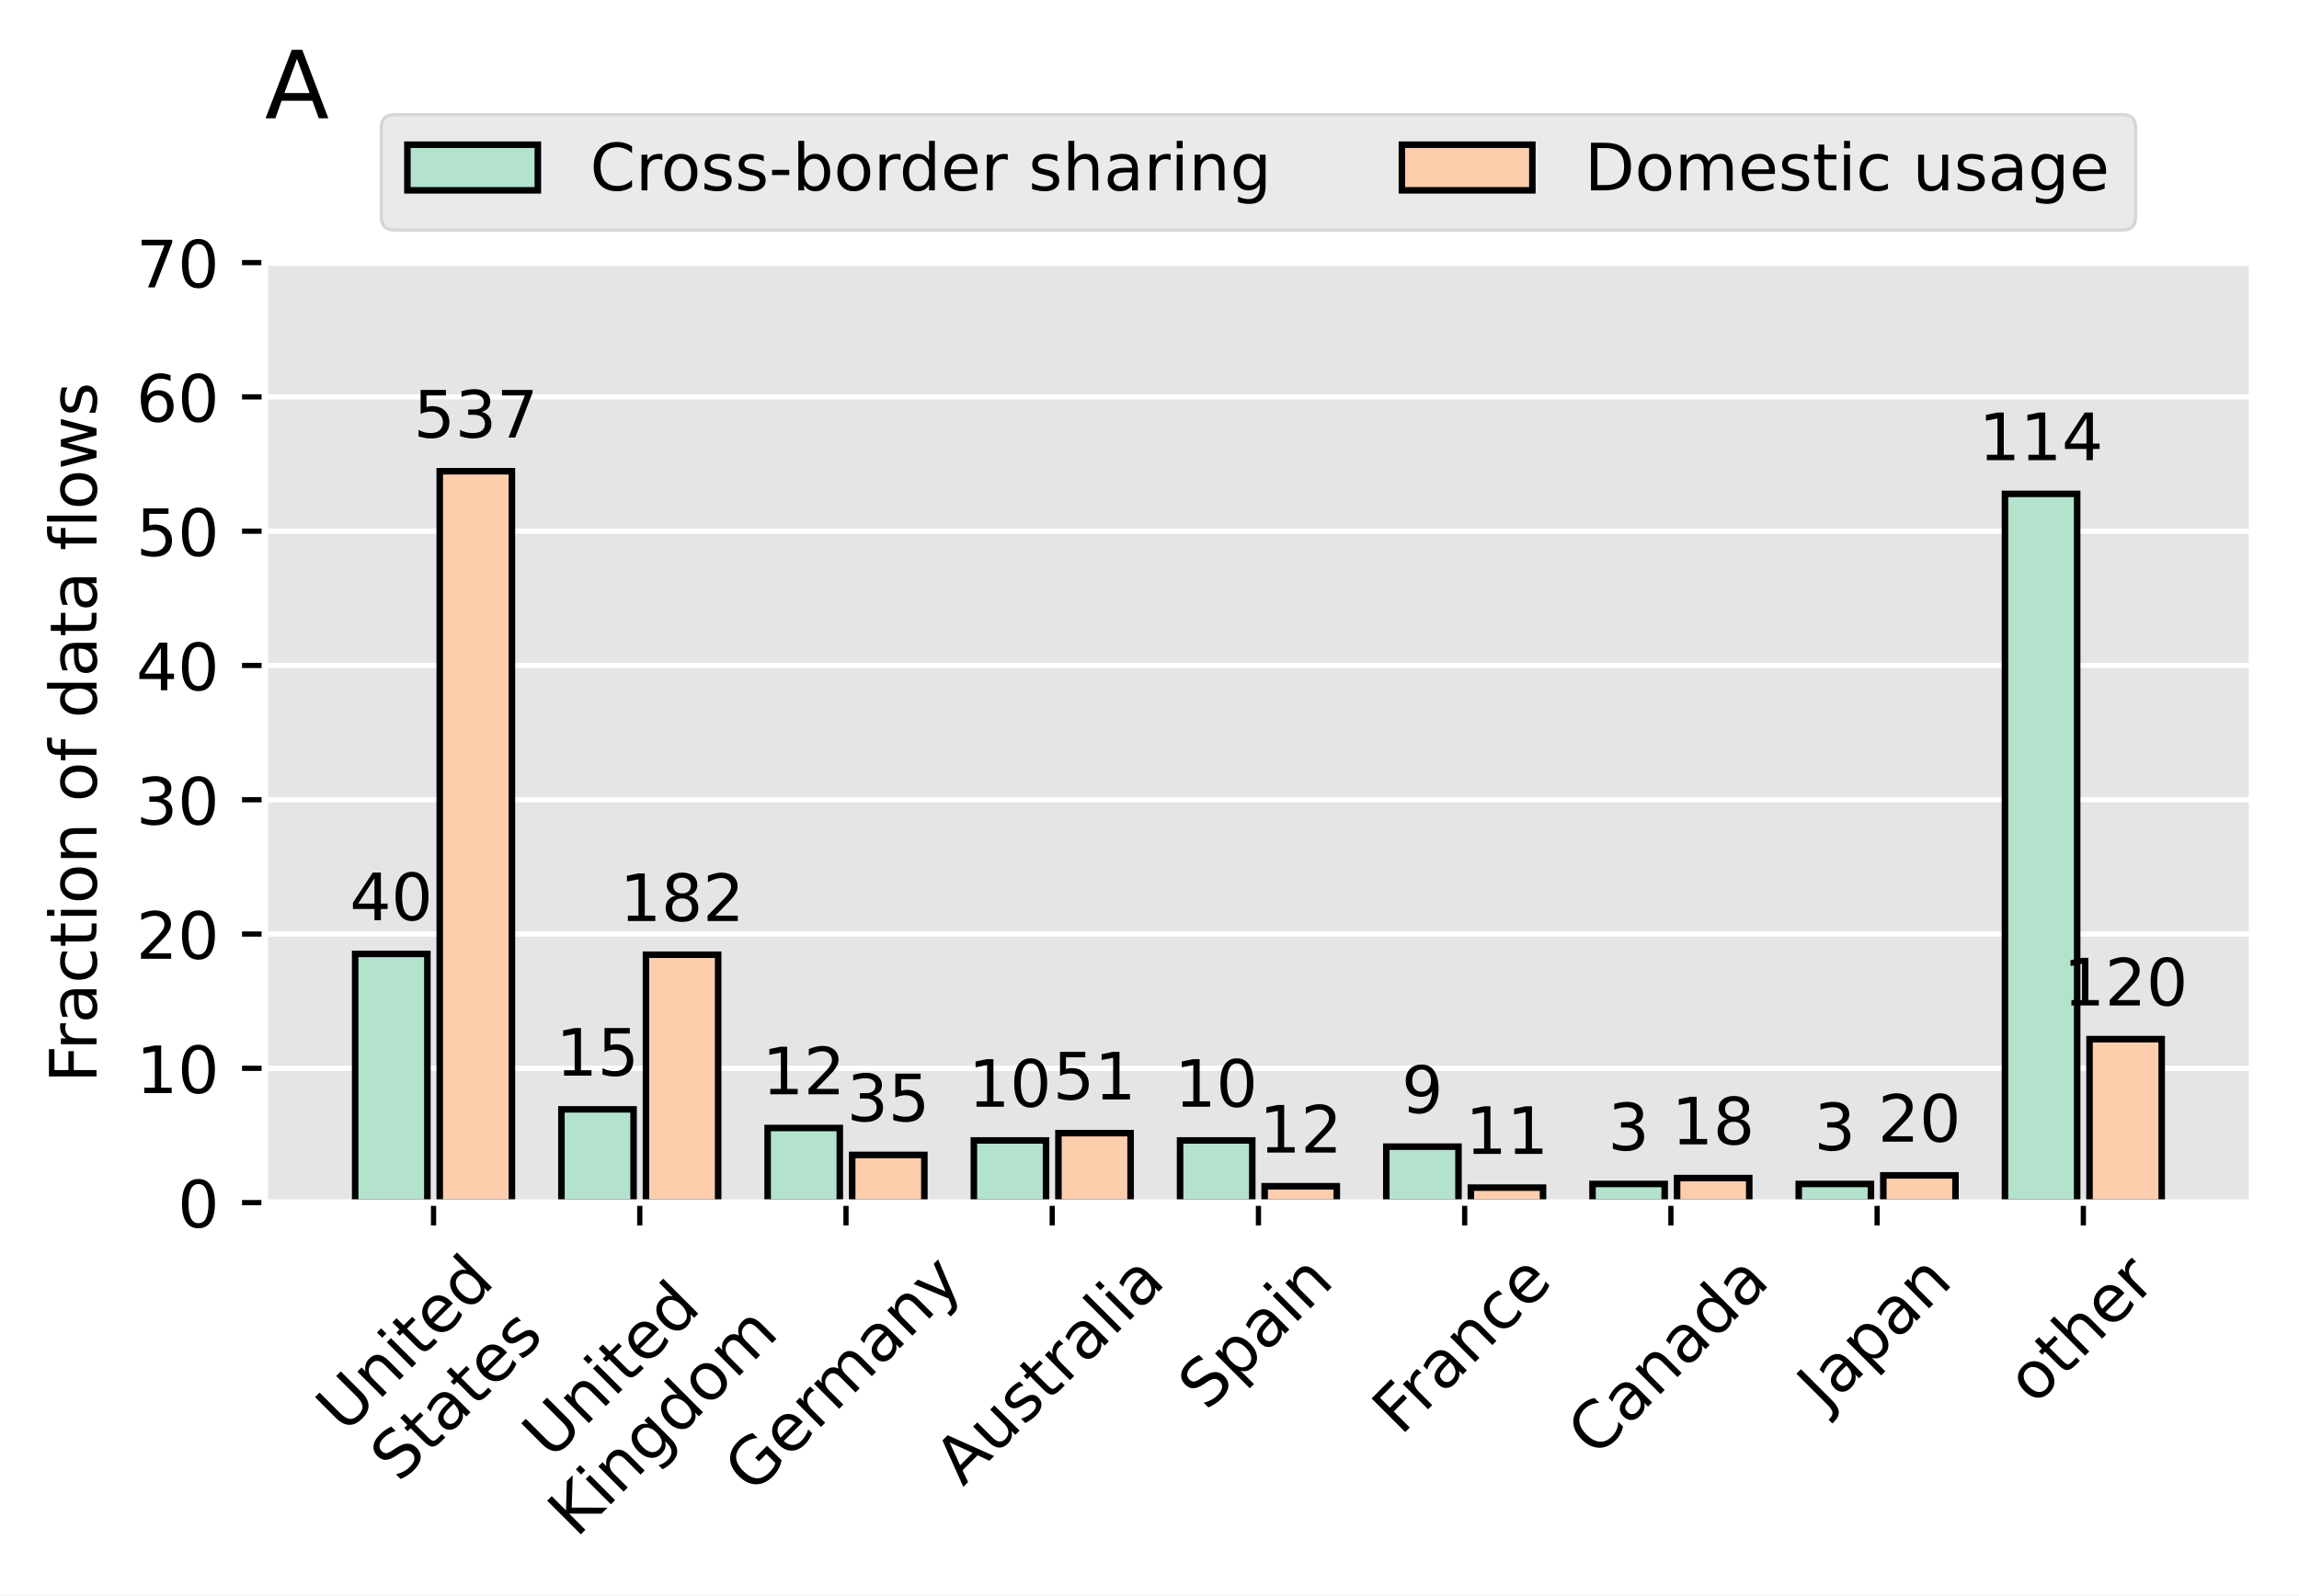
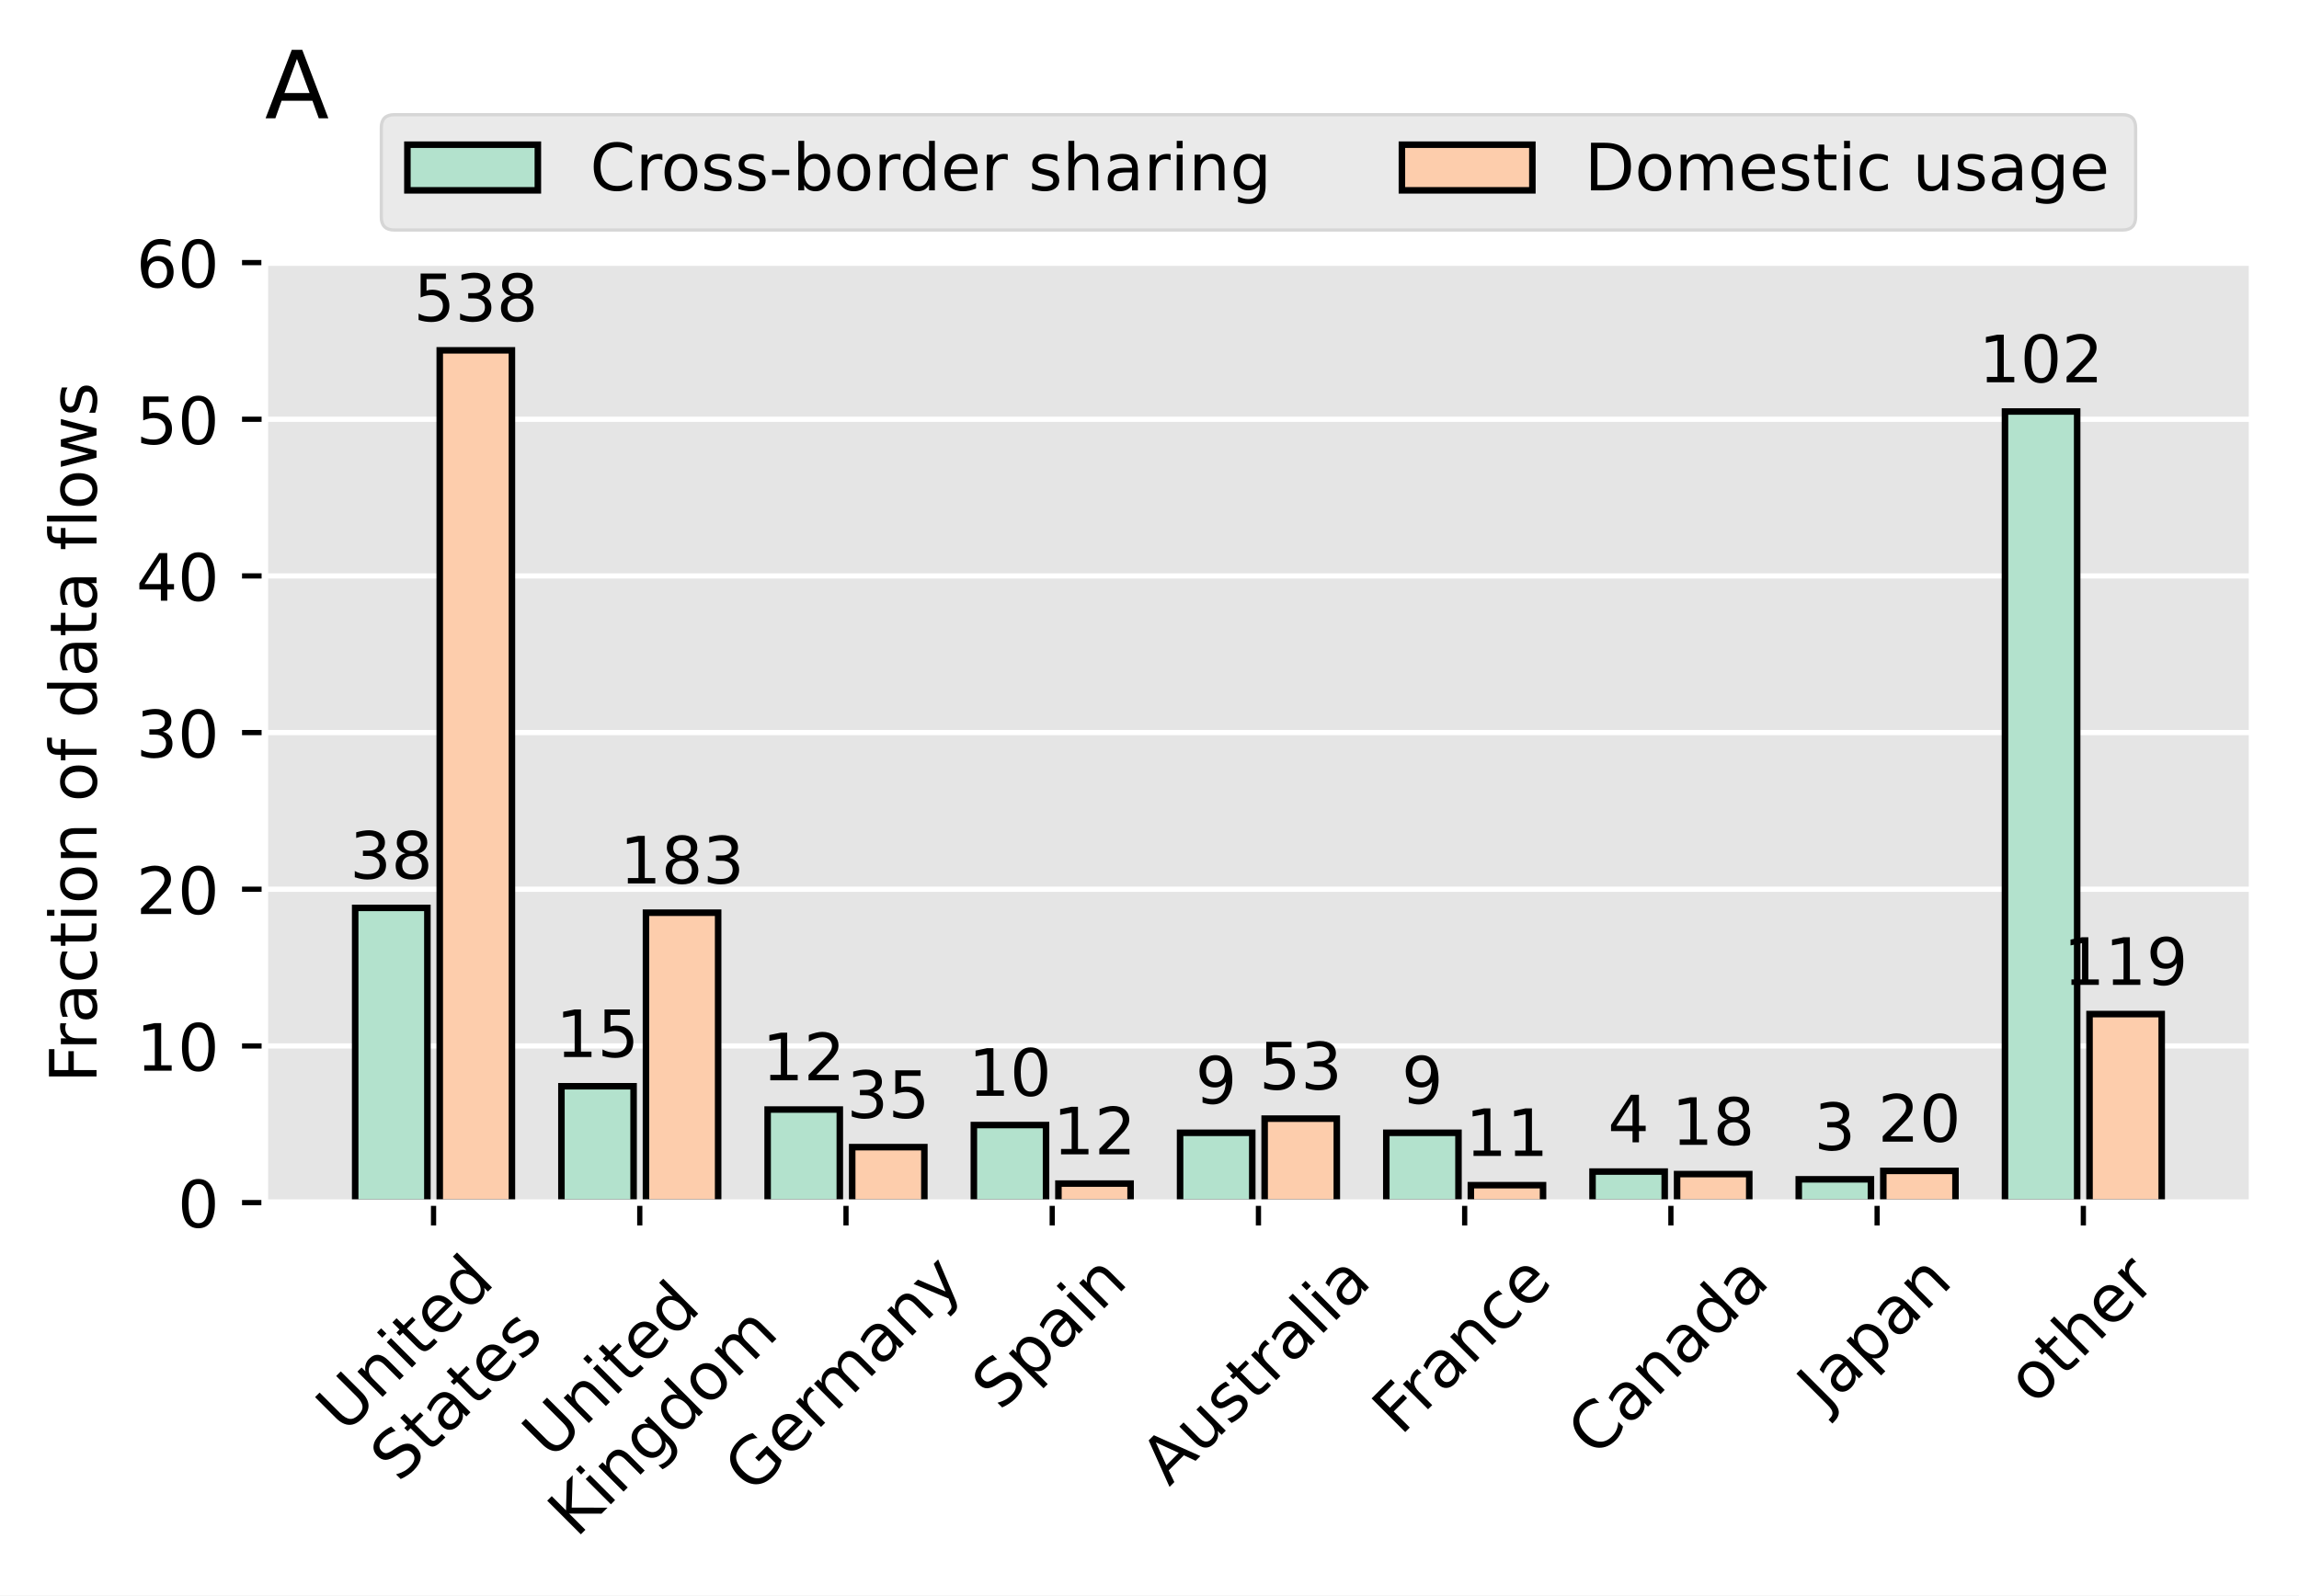
<svg xmlns="http://www.w3.org/2000/svg" xmlns:xlink="http://www.w3.org/1999/xlink" width="352.433pt" height="244.641pt" viewBox="0 0 352.433 244.641" version="1.1">
  <defs>
    <style type="text/css">*{stroke-linejoin: round; stroke-linecap: butt}</style>
  </defs>
  <g id="figure_1">
    <g id="patch_1">
      <path d="M 0 244.641  L 352.433 244.641  L 352.433 0  L 0 0  z " style="fill: #ffffff" />
    </g>
    <g id="axes_1">
      <g id="patch_2">
        <path d="M 40.603 184.404  L 345.233 184.404  L 345.233 40.267  L 40.603 40.267  z " style="fill: #e5e5e5" />
      </g>
      <g id="matplotlib.axis_1">
        <g id="xtick_1">
          <g id="line2d_1">
            <defs>
-               <path id="mae8651914f" d="M 0 0  L 0 3.5  " style="stroke: #000000; stroke-width: 0.8" />
+               <path id="m72717a3310" d="M 0 0  L 0 3.5  " style="stroke: #000000; stroke-width: 0.8" />
            </defs>
            <g>
-               <use xlink:href="#mae8651914f" x="66.463" y="184.404" style="stroke: #000000; stroke-width: 0.8" />
+               <use xlink:href="#m72717a3310" x="66.463" y="184.404" style="stroke: #000000; stroke-width: 0.8" />
            </g>
          </g>
          <g id="text_1">
            <text style="font: 10px 'DejaVu Sans', 'Bitstream Vera Sans', 'Computer Modern Sans Serif', 'Lucida Grande', 'Verdana', 'Geneva', 'Lucid', 'Arial', 'Helvetica', 'Avant Garde', sans-serif" transform="translate(52.83887 220.01) rotate(-45)">United</text>
            <text style="font: 10px 'DejaVu Sans', 'Bitstream Vera Sans', 'Computer Modern Sans Serif', 'Lucida Grande', 'Verdana', 'Geneva', 'Lucid', 'Arial', 'Helvetica', 'Avant Garde', sans-serif" transform="translate(61.1729 227.5121) rotate(-45)">States</text>
          </g>
        </g>
        <g id="xtick_2">
          <g id="line2d_2">
            <g>
-               <use xlink:href="#mae8651914f" x="98.077" y="184.404" style="stroke: #000000; stroke-width: 0.8" />
+               <use xlink:href="#m72717a3310" x="98.077" y="184.404" style="stroke: #000000; stroke-width: 0.8" />
            </g>
          </g>
          <g id="text_2">
            <text style="font: 10px 'DejaVu Sans', 'Bitstream Vera Sans', 'Computer Modern Sans Serif', 'Lucida Grande', 'Verdana', 'Geneva', 'Lucid', 'Arial', 'Helvetica', 'Avant Garde', sans-serif" transform="translate(84.45261 224.0311) rotate(-45)">United</text>
            <text style="font: 10px 'DejaVu Sans', 'Bitstream Vera Sans', 'Computer Modern Sans Serif', 'Lucida Grande', 'Verdana', 'Geneva', 'Lucid', 'Arial', 'Helvetica', 'Avant Garde', sans-serif" transform="translate(88.34955 235.9703) rotate(-45)">Kingdom</text>
          </g>
        </g>
        <g id="xtick_3">
          <g id="line2d_3">
            <g>
-               <use xlink:href="#mae8651914f" x="129.691" y="184.404" style="stroke: #000000; stroke-width: 0.8" />
+               <use xlink:href="#m72717a3310" x="129.691" y="184.404" style="stroke: #000000; stroke-width: 0.8" />
            </g>
          </g>
          <g id="text_3">
            <text style="font: 10px 'DejaVu Sans', 'Bitstream Vera Sans', 'Computer Modern Sans Serif', 'Lucida Grande', 'Verdana', 'Geneva', 'Lucid', 'Arial', 'Helvetica', 'Avant Garde', sans-serif" transform="translate(115.3916 229.2775) rotate(-45)">Germany</text>
          </g>
        </g>
        <g id="xtick_4">
          <g id="line2d_4">
            <g>
-               <use xlink:href="#mae8651914f" x="161.304" y="184.404" style="stroke: #000000; stroke-width: 0.8" />
+               <use xlink:href="#m72717a3310" x="161.304" y="184.404" style="stroke: #000000; stroke-width: 0.8" />
            </g>
          </g>
          <g id="text_4">
-             <text style="font: 10px 'DejaVu Sans', 'Bitstream Vera Sans', 'Computer Modern Sans Serif', 'Lucida Grande', 'Verdana', 'Geneva', 'Lucid', 'Arial', 'Helvetica', 'Avant Garde', sans-serif" transform="translate(147.6174 228.0533) rotate(-45)">Australia</text>
+             <text style="font: 10px 'DejaVu Sans', 'Bitstream Vera Sans', 'Computer Modern Sans Serif', 'Lucida Grande', 'Verdana', 'Geneva', 'Lucid', 'Arial', 'Helvetica', 'Avant Garde', sans-serif" transform="translate(153.3771 216.5341) rotate(-45)">Spain</text>
          </g>
        </g>
        <g id="xtick_5">
          <g id="line2d_5">
            <g>
-               <use xlink:href="#mae8651914f" x="192.918" y="184.404" style="stroke: #000000; stroke-width: 0.8" />
+               <use xlink:href="#m72717a3310" x="192.918" y="184.404" style="stroke: #000000; stroke-width: 0.8" />
            </g>
          </g>
          <g id="text_5">
-             <text style="font: 10px 'DejaVu Sans', 'Bitstream Vera Sans', 'Computer Modern Sans Serif', 'Lucida Grande', 'Verdana', 'Geneva', 'Lucid', 'Arial', 'Helvetica', 'Avant Garde', sans-serif" transform="translate(184.9908 216.5341) rotate(-45)">Spain</text>
+             <text style="font: 10px 'DejaVu Sans', 'Bitstream Vera Sans', 'Computer Modern Sans Serif', 'Lucida Grande', 'Verdana', 'Geneva', 'Lucid', 'Arial', 'Helvetica', 'Avant Garde', sans-serif" transform="translate(179.2312 228.0533) rotate(-45)">Australia</text>
          </g>
        </g>
        <g id="xtick_6">
          <g id="line2d_6">
            <g>
-               <use xlink:href="#mae8651914f" x="224.532" y="184.404" style="stroke: #000000; stroke-width: 0.8" />
+               <use xlink:href="#m72717a3310" x="224.532" y="184.404" style="stroke: #000000; stroke-width: 0.8" />
            </g>
          </g>
          <g id="text_6">
            <text style="font: 10px 'DejaVu Sans', 'Bitstream Vera Sans', 'Computer Modern Sans Serif', 'Lucida Grande', 'Verdana', 'Geneva', 'Lucid', 'Arial', 'Helvetica', 'Avant Garde', sans-serif" transform="translate(214.7257 220.2917) rotate(-45)">France</text>
          </g>
        </g>
        <g id="xtick_7">
          <g id="line2d_7">
            <g>
-               <use xlink:href="#mae8651914f" x="256.146" y="184.404" style="stroke: #000000; stroke-width: 0.8" />
+               <use xlink:href="#m72717a3310" x="256.146" y="184.404" style="stroke: #000000; stroke-width: 0.8" />
            </g>
          </g>
          <g id="text_7">
            <text style="font: 10px 'DejaVu Sans', 'Bitstream Vera Sans', 'Computer Modern Sans Serif', 'Lucida Grande', 'Verdana', 'Geneva', 'Lucid', 'Arial', 'Helvetica', 'Avant Garde', sans-serif" transform="translate(244.643 223.6848) rotate(-45)">Canada</text>
          </g>
        </g>
        <g id="xtick_8">
          <g id="line2d_8">
            <g>
-               <use xlink:href="#mae8651914f" x="287.759" y="184.404" style="stroke: #000000; stroke-width: 0.8" />
+               <use xlink:href="#m72717a3310" x="287.759" y="184.404" style="stroke: #000000; stroke-width: 0.8" />
            </g>
          </g>
          <g id="text_8">
            <text style="font: 10px 'DejaVu Sans', 'Bitstream Vera Sans', 'Computer Modern Sans Serif', 'Lucida Grande', 'Verdana', 'Geneva', 'Lucid', 'Arial', 'Helvetica', 'Avant Garde', sans-serif" transform="translate(279.8491 216.4999) rotate(-45)">Japan</text>
          </g>
        </g>
        <g id="xtick_9">
          <g id="line2d_9">
            <g>
-               <use xlink:href="#mae8651914f" x="319.373" y="184.404" style="stroke: #000000; stroke-width: 0.8" />
+               <use xlink:href="#m72717a3310" x="319.373" y="184.404" style="stroke: #000000; stroke-width: 0.8" />
            </g>
          </g>
          <g id="text_9">
            <text style="font: 10px 'DejaVu Sans', 'Bitstream Vera Sans', 'Computer Modern Sans Serif', 'Lucida Grande', 'Verdana', 'Geneva', 'Lucid', 'Arial', 'Helvetica', 'Avant Garde', sans-serif" transform="translate(311.9054 215.6149) rotate(-45)">other</text>
          </g>
        </g>
      </g>
      <g id="matplotlib.axis_2">
        <g id="ytick_1">
          <g id="line2d_10">
-             <path d="M 40.603 184.404  L 345.233 184.404  " clip-path="url(#p3a4faf1a6e)" style="fill: none; stroke: #ffffff; stroke-width: 0.8; stroke-linecap: square" />
+             <path d="M 40.603 184.404  L 345.233 184.404  " clip-path="url(#p751679545a)" style="fill: none; stroke: #ffffff; stroke-width: 0.8; stroke-linecap: square" />
          </g>
          <g id="line2d_11">
            <defs>
-               <path id="maee657da40" d="M 0 0  L -3.5 0  " style="stroke: #000000; stroke-width: 0.8" />
+               <path id="m84c6f099fc" d="M 0 0  L -3.5 0  " style="stroke: #000000; stroke-width: 0.8" />
            </defs>
            <g>
-               <use xlink:href="#maee657da40" x="40.603" y="184.404" style="stroke: #000000; stroke-width: 0.8" />
+               <use xlink:href="#m84c6f099fc" x="40.603" y="184.404" style="stroke: #000000; stroke-width: 0.8" />
            </g>
          </g>
          <g id="text_10">
            <text style="font: 10px 'DejaVu Sans', 'Bitstream Vera Sans', 'Computer Modern Sans Serif', 'Lucida Grande', 'Verdana', 'Geneva', 'Lucid', 'Arial', 'Helvetica', 'Avant Garde', sans-serif; text-anchor: end" x="33.603" y="188.203" transform="rotate(-0 33.60312 188.2034)">0</text>
          </g>
        </g>
        <g id="ytick_2">
          <g id="line2d_12">
-             <path d="M 40.603 163.813  L 345.233 163.813  " clip-path="url(#p3a4faf1a6e)" style="fill: none; stroke: #ffffff; stroke-width: 0.8; stroke-linecap: square" />
+             <path d="M 40.603 160.381  L 345.233 160.381  " clip-path="url(#p751679545a)" style="fill: none; stroke: #ffffff; stroke-width: 0.8; stroke-linecap: square" />
          </g>
          <g id="line2d_13">
            <g>
-               <use xlink:href="#maee657da40" x="40.603" y="163.813" style="stroke: #000000; stroke-width: 0.8" />
+               <use xlink:href="#m84c6f099fc" x="40.603" y="160.381" style="stroke: #000000; stroke-width: 0.8" />
            </g>
          </g>
          <g id="text_11">
-             <text style="font: 10px 'DejaVu Sans', 'Bitstream Vera Sans', 'Computer Modern Sans Serif', 'Lucida Grande', 'Verdana', 'Geneva', 'Lucid', 'Arial', 'Helvetica', 'Avant Garde', sans-serif; text-anchor: end" x="33.603" y="167.612" transform="rotate(-0 33.60312 167.6124)">10</text>
+             <text style="font: 10px 'DejaVu Sans', 'Bitstream Vera Sans', 'Computer Modern Sans Serif', 'Lucida Grande', 'Verdana', 'Geneva', 'Lucid', 'Arial', 'Helvetica', 'Avant Garde', sans-serif; text-anchor: end" x="33.603" y="164.181" transform="rotate(-0 33.60312 164.1805)">10</text>
          </g>
        </g>
        <g id="ytick_3">
          <g id="line2d_14">
-             <path d="M 40.603 143.222  L 345.233 143.222  " clip-path="url(#p3a4faf1a6e)" style="fill: none; stroke: #ffffff; stroke-width: 0.8; stroke-linecap: square" />
+             <path d="M 40.603 136.358  L 345.233 136.358  " clip-path="url(#p751679545a)" style="fill: none; stroke: #ffffff; stroke-width: 0.8; stroke-linecap: square" />
          </g>
          <g id="line2d_15">
            <g>
-               <use xlink:href="#maee657da40" x="40.603" y="143.222" style="stroke: #000000; stroke-width: 0.8" />
+               <use xlink:href="#m84c6f099fc" x="40.603" y="136.358" style="stroke: #000000; stroke-width: 0.8" />
            </g>
          </g>
          <g id="text_12">
-             <text style="font: 10px 'DejaVu Sans', 'Bitstream Vera Sans', 'Computer Modern Sans Serif', 'Lucida Grande', 'Verdana', 'Geneva', 'Lucid', 'Arial', 'Helvetica', 'Avant Garde', sans-serif; text-anchor: end" x="33.603" y="147.021" transform="rotate(-0 33.60312 147.0213)">20</text>
+             <text style="font: 10px 'DejaVu Sans', 'Bitstream Vera Sans', 'Computer Modern Sans Serif', 'Lucida Grande', 'Verdana', 'Geneva', 'Lucid', 'Arial', 'Helvetica', 'Avant Garde', sans-serif; text-anchor: end" x="33.603" y="140.158" transform="rotate(-0 33.60312 140.1576)">20</text>
          </g>
        </g>
        <g id="ytick_4">
          <g id="line2d_16">
-             <path d="M 40.603 122.631  L 345.233 122.631  " clip-path="url(#p3a4faf1a6e)" style="fill: none; stroke: #ffffff; stroke-width: 0.8; stroke-linecap: square" />
+             <path d="M 40.603 112.335  L 345.233 112.335  " clip-path="url(#p751679545a)" style="fill: none; stroke: #ffffff; stroke-width: 0.8; stroke-linecap: square" />
          </g>
          <g id="line2d_17">
            <g>
-               <use xlink:href="#maee657da40" x="40.603" y="122.631" style="stroke: #000000; stroke-width: 0.8" />
+               <use xlink:href="#m84c6f099fc" x="40.603" y="112.335" style="stroke: #000000; stroke-width: 0.8" />
            </g>
          </g>
          <g id="text_13">
-             <text style="font: 10px 'DejaVu Sans', 'Bitstream Vera Sans', 'Computer Modern Sans Serif', 'Lucida Grande', 'Verdana', 'Geneva', 'Lucid', 'Arial', 'Helvetica', 'Avant Garde', sans-serif; text-anchor: end" x="33.603" y="126.43" transform="rotate(-0 33.60312 126.4302)">30</text>
+             <text style="font: 10px 'DejaVu Sans', 'Bitstream Vera Sans', 'Computer Modern Sans Serif', 'Lucida Grande', 'Verdana', 'Geneva', 'Lucid', 'Arial', 'Helvetica', 'Avant Garde', sans-serif; text-anchor: end" x="33.603" y="116.135" transform="rotate(-0 33.60312 116.1346)">30</text>
          </g>
        </g>
        <g id="ytick_5">
          <g id="line2d_18">
-             <path d="M 40.603 102.04  L 345.233 102.04  " clip-path="url(#p3a4faf1a6e)" style="fill: none; stroke: #ffffff; stroke-width: 0.8; stroke-linecap: square" />
+             <path d="M 40.603 88.312  L 345.233 88.312  " clip-path="url(#p751679545a)" style="fill: none; stroke: #ffffff; stroke-width: 0.8; stroke-linecap: square" />
          </g>
          <g id="line2d_19">
            <g>
-               <use xlink:href="#maee657da40" x="40.603" y="102.04" style="stroke: #000000; stroke-width: 0.8" />
+               <use xlink:href="#m84c6f099fc" x="40.603" y="88.312" style="stroke: #000000; stroke-width: 0.8" />
            </g>
          </g>
          <g id="text_14">
-             <text style="font: 10px 'DejaVu Sans', 'Bitstream Vera Sans', 'Computer Modern Sans Serif', 'Lucida Grande', 'Verdana', 'Geneva', 'Lucid', 'Arial', 'Helvetica', 'Avant Garde', sans-serif; text-anchor: end" x="33.603" y="105.839" transform="rotate(-0 33.60312 105.8391)">40</text>
+             <text style="font: 10px 'DejaVu Sans', 'Bitstream Vera Sans', 'Computer Modern Sans Serif', 'Lucida Grande', 'Verdana', 'Geneva', 'Lucid', 'Arial', 'Helvetica', 'Avant Garde', sans-serif; text-anchor: end" x="33.603" y="92.112" transform="rotate(-0 33.60312 92.11169)">40</text>
          </g>
        </g>
        <g id="ytick_6">
          <g id="line2d_20">
-             <path d="M 40.603 81.449  L 345.233 81.449  " clip-path="url(#p3a4faf1a6e)" style="fill: none; stroke: #ffffff; stroke-width: 0.8; stroke-linecap: square" />
+             <path d="M 40.603 64.29  L 345.233 64.29  " clip-path="url(#p751679545a)" style="fill: none; stroke: #ffffff; stroke-width: 0.8; stroke-linecap: square" />
          </g>
          <g id="line2d_21">
            <g>
-               <use xlink:href="#maee657da40" x="40.603" y="81.449" style="stroke: #000000; stroke-width: 0.8" />
+               <use xlink:href="#m84c6f099fc" x="40.603" y="64.29" style="stroke: #000000; stroke-width: 0.8" />
            </g>
          </g>
          <g id="text_15">
-             <text style="font: 10px 'DejaVu Sans', 'Bitstream Vera Sans', 'Computer Modern Sans Serif', 'Lucida Grande', 'Verdana', 'Geneva', 'Lucid', 'Arial', 'Helvetica', 'Avant Garde', sans-serif; text-anchor: end" x="33.603" y="85.248" transform="rotate(-0 33.60312 85.248)">50</text>
+             <text style="font: 10px 'DejaVu Sans', 'Bitstream Vera Sans', 'Computer Modern Sans Serif', 'Lucida Grande', 'Verdana', 'Geneva', 'Lucid', 'Arial', 'Helvetica', 'Avant Garde', sans-serif; text-anchor: end" x="33.603" y="68.089" transform="rotate(-0 33.60312 68.08876)">50</text>
          </g>
        </g>
        <g id="ytick_7">
          <g id="line2d_22">
-             <path d="M 40.603 60.858  L 345.233 60.858  " clip-path="url(#p3a4faf1a6e)" style="fill: none; stroke: #ffffff; stroke-width: 0.8; stroke-linecap: square" />
+             <path d="M 40.603 40.267  L 345.233 40.267  " clip-path="url(#p751679545a)" style="fill: none; stroke: #ffffff; stroke-width: 0.8; stroke-linecap: square" />
          </g>
          <g id="line2d_23">
            <g>
-               <use xlink:href="#maee657da40" x="40.603" y="60.858" style="stroke: #000000; stroke-width: 0.8" />
+               <use xlink:href="#m84c6f099fc" x="40.603" y="40.267" style="stroke: #000000; stroke-width: 0.8" />
            </g>
          </g>
          <g id="text_16">
-             <text style="font: 10px 'DejaVu Sans', 'Bitstream Vera Sans', 'Computer Modern Sans Serif', 'Lucida Grande', 'Verdana', 'Geneva', 'Lucid', 'Arial', 'Helvetica', 'Avant Garde', sans-serif; text-anchor: end" x="33.603" y="64.657" transform="rotate(-0 33.60312 64.65691)">60</text>
-           </g>
-         </g>
-         <g id="ytick_8">
-           <g id="line2d_24">
-             <path d="M 40.603 40.267  L 345.233 40.267  " clip-path="url(#p3a4faf1a6e)" style="fill: none; stroke: #ffffff; stroke-width: 0.8; stroke-linecap: square" />
-           </g>
-           <g id="line2d_25">
-             <g>
-               <use xlink:href="#maee657da40" x="40.603" y="40.267" style="stroke: #000000; stroke-width: 0.8" />
-             </g>
-           </g>
-           <g id="text_17">
-             <text style="font: 10px 'DejaVu Sans', 'Bitstream Vera Sans', 'Computer Modern Sans Serif', 'Lucida Grande', 'Verdana', 'Geneva', 'Lucid', 'Arial', 'Helvetica', 'Avant Garde', sans-serif; text-anchor: end" x="33.603" y="44.066" transform="rotate(-0 33.60312 44.06582)">70</text>
-           </g>
-         </g>
-         <g id="text_18">
+             <text style="font: 10px 'DejaVu Sans', 'Bitstream Vera Sans', 'Computer Modern Sans Serif', 'Lucida Grande', 'Verdana', 'Geneva', 'Lucid', 'Arial', 'Helvetica', 'Avant Garde', sans-serif; text-anchor: end" x="33.603" y="44.066" transform="rotate(-0 33.60312 44.06582)">60</text>
+           </g>
+         </g>
+         <g id="text_17">
          <text style="font: 10px 'DejaVu Sans', 'Bitstream Vera Sans', 'Computer Modern Sans Serif', 'Lucida Grande', 'Verdana', 'Geneva', 'Lucid', 'Arial', 'Helvetica', 'Avant Garde', sans-serif; text-anchor: middle" x="14.798" y="112.335" transform="rotate(-90 14.79844 112.3354)">Fraction of data flows</text>
        </g>
      </g>
      <g id="patch_3">
-         <path d="M 54.45 184.404  L 65.515 184.404  L 65.515 146.273  L 54.45 146.273  z " clip-path="url(#p3a4faf1a6e)" style="fill: #b3e2cd; stroke: #000000; stroke-linejoin: miter" />
+         <path d="M 54.45 184.404  L 65.515 184.404  L 65.515 139.213  L 54.45 139.213  z " clip-path="url(#p751679545a)" style="fill: #b3e2cd; stroke: #000000; stroke-linejoin: miter" />
      </g>
      <g id="patch_4">
-         <path d="M 86.064 184.404  L 97.128 184.404  L 97.128 170.105  L 86.064 170.105  z " clip-path="url(#p3a4faf1a6e)" style="fill: #b3e2cd; stroke: #000000; stroke-linejoin: miter" />
+         <path d="M 86.064 184.404  L 97.128 184.404  L 97.128 166.565  L 86.064 166.565  z " clip-path="url(#p751679545a)" style="fill: #b3e2cd; stroke: #000000; stroke-linejoin: miter" />
      </g>
      <g id="patch_5">
-         <path d="M 117.677 184.404  L 128.742 184.404  L 128.742 172.965  L 117.677 172.965  z " clip-path="url(#p3a4faf1a6e)" style="fill: #b3e2cd; stroke: #000000; stroke-linejoin: miter" />
+         <path d="M 117.677 184.404  L 128.742 184.404  L 128.742 170.133  L 117.677 170.133  z " clip-path="url(#p751679545a)" style="fill: #b3e2cd; stroke: #000000; stroke-linejoin: miter" />
      </g>
      <g id="patch_6">
-         <path d="M 149.291 184.404  L 160.356 184.404  L 160.356 174.871  L 149.291 174.871  z " clip-path="url(#p3a4faf1a6e)" style="fill: #b3e2cd; stroke: #000000; stroke-linejoin: miter" />
+         <path d="M 149.291 184.404  L 160.356 184.404  L 160.356 172.512  L 149.291 172.512  z " clip-path="url(#p751679545a)" style="fill: #b3e2cd; stroke: #000000; stroke-linejoin: miter" />
      </g>
      <g id="patch_7">
-         <path d="M 180.905 184.404  L 191.97 184.404  L 191.97 174.871  L 180.905 174.871  z " clip-path="url(#p3a4faf1a6e)" style="fill: #b3e2cd; stroke: #000000; stroke-linejoin: miter" />
+         <path d="M 180.905 184.404  L 191.97 184.404  L 191.97 173.701  L 180.905 173.701  z " clip-path="url(#p751679545a)" style="fill: #b3e2cd; stroke: #000000; stroke-linejoin: miter" />
      </g>
      <g id="patch_8">
-         <path d="M 212.519 184.404  L 223.583 184.404  L 223.583 175.825  L 212.519 175.825  z " clip-path="url(#p3a4faf1a6e)" style="fill: #b3e2cd; stroke: #000000; stroke-linejoin: miter" />
+         <path d="M 212.519 184.404  L 223.583 184.404  L 223.583 173.701  L 212.519 173.701  z " clip-path="url(#p751679545a)" style="fill: #b3e2cd; stroke: #000000; stroke-linejoin: miter" />
      </g>
      <g id="patch_9">
-         <path d="M 244.132 184.404  L 255.197 184.404  L 255.197 181.544  L 244.132 181.544  z " clip-path="url(#p3a4faf1a6e)" style="fill: #b3e2cd; stroke: #000000; stroke-linejoin: miter" />
+         <path d="M 244.132 184.404  L 255.197 184.404  L 255.197 179.647  L 244.132 179.647  z " clip-path="url(#p751679545a)" style="fill: #b3e2cd; stroke: #000000; stroke-linejoin: miter" />
      </g>
      <g id="patch_10">
-         <path d="M 275.746 184.404  L 286.811 184.404  L 286.811 181.544  L 275.746 181.544  z " clip-path="url(#p3a4faf1a6e)" style="fill: #b3e2cd; stroke: #000000; stroke-linejoin: miter" />
+         <path d="M 275.746 184.404  L 286.811 184.404  L 286.811 180.836  L 275.746 180.836  z " clip-path="url(#p751679545a)" style="fill: #b3e2cd; stroke: #000000; stroke-linejoin: miter" />
      </g>
      <g id="patch_11">
-         <path d="M 307.36 184.404  L 318.425 184.404  L 318.425 75.729  L 307.36 75.729  z " clip-path="url(#p3a4faf1a6e)" style="fill: #b3e2cd; stroke: #000000; stroke-linejoin: miter" />
+         <path d="M 307.36 184.404  L 318.425 184.404  L 318.425 63.1  L 307.36 63.1  z " clip-path="url(#p751679545a)" style="fill: #b3e2cd; stroke: #000000; stroke-linejoin: miter" />
      </g>
      <g id="patch_12">
-         <path d="M 67.412 184.404  L 78.476 184.404  L 78.476 72.26  L 67.412 72.26  z " clip-path="url(#p3a4faf1a6e)" style="fill: #fdcdac; stroke: #000000; stroke-linejoin: miter" />
+         <path d="M 67.412 184.404  L 78.476 184.404  L 78.476 53.723  L 67.412 53.723  z " clip-path="url(#p751679545a)" style="fill: #fdcdac; stroke: #000000; stroke-linejoin: miter" />
      </g>
      <g id="patch_13">
-         <path d="M 99.025 184.404  L 110.09 184.404  L 110.09 146.396  L 99.025 146.396  z " clip-path="url(#p3a4faf1a6e)" style="fill: #fdcdac; stroke: #000000; stroke-linejoin: miter" />
+         <path d="M 99.025 184.404  L 110.09 184.404  L 110.09 139.953  L 99.025 139.953  z " clip-path="url(#p751679545a)" style="fill: #fdcdac; stroke: #000000; stroke-linejoin: miter" />
      </g>
      <g id="patch_14">
-         <path d="M 130.639 184.404  L 141.704 184.404  L 141.704 177.095  L 130.639 177.095  z " clip-path="url(#p3a4faf1a6e)" style="fill: #fdcdac; stroke: #000000; stroke-linejoin: miter" />
+         <path d="M 130.639 184.404  L 141.704 184.404  L 141.704 175.903  L 130.639 175.903  z " clip-path="url(#p751679545a)" style="fill: #fdcdac; stroke: #000000; stroke-linejoin: miter" />
      </g>
      <g id="patch_15">
-         <path d="M 162.253 184.404  L 173.318 184.404  L 173.318 173.754  L 162.253 173.754  z " clip-path="url(#p3a4faf1a6e)" style="fill: #fdcdac; stroke: #000000; stroke-linejoin: miter" />
+         <path d="M 162.253 184.404  L 173.318 184.404  L 173.318 181.489  L 162.253 181.489  z " clip-path="url(#p751679545a)" style="fill: #fdcdac; stroke: #000000; stroke-linejoin: miter" />
      </g>
      <g id="patch_16">
-         <path d="M 193.867 184.404  L 204.931 184.404  L 204.931 181.898  L 193.867 181.898  z " clip-path="url(#p3a4faf1a6e)" style="fill: #fdcdac; stroke: #000000; stroke-linejoin: miter" />
+         <path d="M 193.867 184.404  L 204.931 184.404  L 204.931 171.53  L 193.867 171.53  z " clip-path="url(#p751679545a)" style="fill: #fdcdac; stroke: #000000; stroke-linejoin: miter" />
      </g>
      <g id="patch_17">
-         <path d="M 225.48 184.404  L 236.545 184.404  L 236.545 182.107  L 225.48 182.107  z " clip-path="url(#p3a4faf1a6e)" style="fill: #fdcdac; stroke: #000000; stroke-linejoin: miter" />
+         <path d="M 225.48 184.404  L 236.545 184.404  L 236.545 181.732  L 225.48 181.732  z " clip-path="url(#p751679545a)" style="fill: #fdcdac; stroke: #000000; stroke-linejoin: miter" />
      </g>
      <g id="patch_18">
-         <path d="M 257.094 184.404  L 268.159 184.404  L 268.159 180.645  L 257.094 180.645  z " clip-path="url(#p3a4faf1a6e)" style="fill: #fdcdac; stroke: #000000; stroke-linejoin: miter" />
+         <path d="M 257.094 184.404  L 268.159 184.404  L 268.159 180.032  L 257.094 180.032  z " clip-path="url(#p751679545a)" style="fill: #fdcdac; stroke: #000000; stroke-linejoin: miter" />
      </g>
      <g id="patch_19">
-         <path d="M 288.708 184.404  L 299.773 184.404  L 299.773 180.228  L 288.708 180.228  z " clip-path="url(#p3a4faf1a6e)" style="fill: #fdcdac; stroke: #000000; stroke-linejoin: miter" />
+         <path d="M 288.708 184.404  L 299.773 184.404  L 299.773 179.546  L 288.708 179.546  z " clip-path="url(#p751679545a)" style="fill: #fdcdac; stroke: #000000; stroke-linejoin: miter" />
      </g>
      <g id="patch_20">
-         <path d="M 320.321 184.404  L 331.386 184.404  L 331.386 159.344  L 320.321 159.344  z " clip-path="url(#p3a4faf1a6e)" style="fill: #fdcdac; stroke: #000000; stroke-linejoin: miter" />
+         <path d="M 320.321 184.404  L 331.386 184.404  L 331.386 155.499  L 320.321 155.499  z " clip-path="url(#p751679545a)" style="fill: #fdcdac; stroke: #000000; stroke-linejoin: miter" />
      </g>
      <g id="patch_21">
        <path d="M 40.603 184.404  L 40.603 40.267  " style="fill: none; stroke: #ffffff; stroke-linejoin: miter; stroke-linecap: square" />
      </g>
      <g id="patch_22">
        <path d="M 345.233 184.404  L 345.233 40.267  " style="fill: none; stroke: #ffffff; stroke-linejoin: miter; stroke-linecap: square" />
      </g>
      <g id="patch_23">
        <path d="M 40.603 184.404  L 345.233 184.404  " style="fill: none; stroke: #ffffff; stroke-linejoin: miter; stroke-linecap: square" />
      </g>
      <g id="patch_24">
        <path d="M 40.603 40.267  L 345.233 40.267  " style="fill: none; stroke: #ffffff; stroke-linejoin: miter; stroke-linecap: square" />
      </g>
+       <g id="text_18">
+         <text style="font: 10px 'DejaVu Sans', 'Bitstream Vera Sans', 'Computer Modern Sans Serif', 'Lucida Grande', 'Verdana', 'Geneva', 'Lucid', 'Arial', 'Helvetica', 'Avant Garde', sans-serif; text-anchor: middle" x="59.982" y="134.731" transform="rotate(-0 59.98235 134.7306)">38</text>
+       </g>
      <g id="text_19">
-         <text style="font: 10px 'DejaVu Sans', 'Bitstream Vera Sans', 'Computer Modern Sans Serif', 'Lucida Grande', 'Verdana', 'Geneva', 'Lucid', 'Arial', 'Helvetica', 'Avant Garde', sans-serif; text-anchor: middle" x="59.982" y="141.104" transform="rotate(-0 59.98235 141.1042)">40</text>
+         <text style="font: 10px 'DejaVu Sans', 'Bitstream Vera Sans', 'Computer Modern Sans Serif', 'Lucida Grande', 'Verdana', 'Geneva', 'Lucid', 'Arial', 'Helvetica', 'Avant Garde', sans-serif; text-anchor: middle" x="91.596" y="162.083" transform="rotate(-0 91.59609 162.0834)">15</text>
      </g>
      <g id="text_20">
-         <text style="font: 10px 'DejaVu Sans', 'Bitstream Vera Sans', 'Computer Modern Sans Serif', 'Lucida Grande', 'Verdana', 'Geneva', 'Lucid', 'Arial', 'Helvetica', 'Avant Garde', sans-serif; text-anchor: middle" x="91.596" y="164.937" transform="rotate(-0 91.59609 164.9365)">15</text>
+         <text style="font: 10px 'DejaVu Sans', 'Bitstream Vera Sans', 'Computer Modern Sans Serif', 'Lucida Grande', 'Verdana', 'Geneva', 'Lucid', 'Arial', 'Helvetica', 'Avant Garde', sans-serif; text-anchor: middle" x="123.21" y="165.651" transform="rotate(-0 123.2098 165.6512)">12</text>
      </g>
      <g id="text_21">
-         <text style="font: 10px 'DejaVu Sans', 'Bitstream Vera Sans', 'Computer Modern Sans Serif', 'Lucida Grande', 'Verdana', 'Geneva', 'Lucid', 'Arial', 'Helvetica', 'Avant Garde', sans-serif; text-anchor: middle" x="123.21" y="167.796" transform="rotate(-0 123.2098 167.7964)">12</text>
+         <text style="font: 10px 'DejaVu Sans', 'Bitstream Vera Sans', 'Computer Modern Sans Serif', 'Lucida Grande', 'Verdana', 'Geneva', 'Lucid', 'Arial', 'Helvetica', 'Avant Garde', sans-serif; text-anchor: middle" x="154.824" y="168.03" transform="rotate(-0 154.8236 168.0297)">10</text>
      </g>
      <g id="text_22">
-         <text style="font: 10px 'DejaVu Sans', 'Bitstream Vera Sans', 'Computer Modern Sans Serif', 'Lucida Grande', 'Verdana', 'Geneva', 'Lucid', 'Arial', 'Helvetica', 'Avant Garde', sans-serif; text-anchor: middle" x="154.824" y="169.703" transform="rotate(-0 154.8236 169.703)">10</text>
+         <text style="font: 10px 'DejaVu Sans', 'Bitstream Vera Sans', 'Computer Modern Sans Serif', 'Lucida Grande', 'Verdana', 'Geneva', 'Lucid', 'Arial', 'Helvetica', 'Avant Garde', sans-serif; text-anchor: middle" x="186.437" y="169.219" transform="rotate(-0 186.4373 169.219)">9</text>
      </g>
      <g id="text_23">
-         <text style="font: 10px 'DejaVu Sans', 'Bitstream Vera Sans', 'Computer Modern Sans Serif', 'Lucida Grande', 'Verdana', 'Geneva', 'Lucid', 'Arial', 'Helvetica', 'Avant Garde', sans-serif; text-anchor: middle" x="186.437" y="169.703" transform="rotate(-0 186.4373 169.703)">10</text>
+         <text style="font: 10px 'DejaVu Sans', 'Bitstream Vera Sans', 'Computer Modern Sans Serif', 'Lucida Grande', 'Verdana', 'Geneva', 'Lucid', 'Arial', 'Helvetica', 'Avant Garde', sans-serif; text-anchor: middle" x="218.051" y="169.219" transform="rotate(-0 218.051 169.219)">9</text>
      </g>
      <g id="text_24">
-         <text style="font: 10px 'DejaVu Sans', 'Bitstream Vera Sans', 'Computer Modern Sans Serif', 'Lucida Grande', 'Verdana', 'Geneva', 'Lucid', 'Arial', 'Helvetica', 'Avant Garde', sans-serif; text-anchor: middle" x="218.051" y="170.656" transform="rotate(-0 218.051 170.6562)">9</text>
+         <text style="font: 10px 'DejaVu Sans', 'Bitstream Vera Sans', 'Computer Modern Sans Serif', 'Lucida Grande', 'Verdana', 'Geneva', 'Lucid', 'Arial', 'Helvetica', 'Avant Garde', sans-serif; text-anchor: middle" x="249.665" y="175.165" transform="rotate(-0 249.6648 175.1652)">4</text>
      </g>
      <g id="text_25">
-         <text style="font: 10px 'DejaVu Sans', 'Bitstream Vera Sans', 'Computer Modern Sans Serif', 'Lucida Grande', 'Verdana', 'Geneva', 'Lucid', 'Arial', 'Helvetica', 'Avant Garde', sans-serif; text-anchor: middle" x="249.665" y="176.376" transform="rotate(-0 249.6648 176.376)">3</text>
+         <text style="font: 10px 'DejaVu Sans', 'Bitstream Vera Sans', 'Computer Modern Sans Serif', 'Lucida Grande', 'Verdana', 'Geneva', 'Lucid', 'Arial', 'Helvetica', 'Avant Garde', sans-serif; text-anchor: middle" x="281.279" y="176.354" transform="rotate(-0 281.2785 176.3545)">3</text>
      </g>
      <g id="text_26">
-         <text style="font: 10px 'DejaVu Sans', 'Bitstream Vera Sans', 'Computer Modern Sans Serif', 'Lucida Grande', 'Verdana', 'Geneva', 'Lucid', 'Arial', 'Helvetica', 'Avant Garde', sans-serif; text-anchor: middle" x="281.279" y="176.376" transform="rotate(-0 281.2785 176.376)">3</text>
+         <text style="font: 10px 'DejaVu Sans', 'Bitstream Vera Sans', 'Computer Modern Sans Serif', 'Lucida Grande', 'Verdana', 'Geneva', 'Lucid', 'Arial', 'Helvetica', 'Avant Garde', sans-serif; text-anchor: middle" x="312.892" y="58.618" transform="rotate(-0 312.8923 58.6183)">102</text>
      </g>
      <g id="text_27">
-         <text style="font: 10px 'DejaVu Sans', 'Bitstream Vera Sans', 'Computer Modern Sans Serif', 'Lucida Grande', 'Verdana', 'Geneva', 'Lucid', 'Arial', 'Helvetica', 'Avant Garde', sans-serif; text-anchor: middle" x="312.892" y="70.561" transform="rotate(-0 312.8923 70.56068)">114</text>
+         <text style="font: 10px 'DejaVu Sans', 'Bitstream Vera Sans', 'Computer Modern Sans Serif', 'Lucida Grande', 'Verdana', 'Geneva', 'Lucid', 'Arial', 'Helvetica', 'Avant Garde', sans-serif; text-anchor: middle" x="72.944" y="49.241" transform="rotate(-0 72.94398 49.24135)">538</text>
      </g>
      <g id="text_28">
-         <text style="font: 10px 'DejaVu Sans', 'Bitstream Vera Sans', 'Computer Modern Sans Serif', 'Lucida Grande', 'Verdana', 'Geneva', 'Lucid', 'Arial', 'Helvetica', 'Avant Garde', sans-serif; text-anchor: middle" x="72.944" y="67.092" transform="rotate(-0 72.94398 67.09171)">537</text>
+         <text style="font: 10px 'DejaVu Sans', 'Bitstream Vera Sans', 'Computer Modern Sans Serif', 'Lucida Grande', 'Verdana', 'Geneva', 'Lucid', 'Arial', 'Helvetica', 'Avant Garde', sans-serif; text-anchor: middle" x="104.558" y="135.471" transform="rotate(-0 104.5577 135.4713)">183</text>
      </g>
      <g id="text_29">
-         <text style="font: 10px 'DejaVu Sans', 'Bitstream Vera Sans', 'Computer Modern Sans Serif', 'Lucida Grande', 'Verdana', 'Geneva', 'Lucid', 'Arial', 'Helvetica', 'Avant Garde', sans-serif; text-anchor: middle" x="104.558" y="141.228" transform="rotate(-0 104.5577 141.228)">182</text>
+         <text style="font: 10px 'DejaVu Sans', 'Bitstream Vera Sans', 'Computer Modern Sans Serif', 'Lucida Grande', 'Verdana', 'Geneva', 'Lucid', 'Arial', 'Helvetica', 'Avant Garde', sans-serif; text-anchor: middle" x="136.171" y="171.421" transform="rotate(-0 136.1715 171.4207)">35</text>
      </g>
      <g id="text_30">
-         <text style="font: 10px 'DejaVu Sans', 'Bitstream Vera Sans', 'Computer Modern Sans Serif', 'Lucida Grande', 'Verdana', 'Geneva', 'Lucid', 'Arial', 'Helvetica', 'Avant Garde', sans-serif; text-anchor: middle" x="136.171" y="171.927" transform="rotate(-0 136.1715 171.9267)">35</text>
+         <text style="font: 10px 'DejaVu Sans', 'Bitstream Vera Sans', 'Computer Modern Sans Serif', 'Lucida Grande', 'Verdana', 'Geneva', 'Lucid', 'Arial', 'Helvetica', 'Avant Garde', sans-serif; text-anchor: middle" x="167.785" y="177.007" transform="rotate(-0 167.7852 177.0074)">12</text>
      </g>
      <g id="text_31">
-         <text style="font: 10px 'DejaVu Sans', 'Bitstream Vera Sans', 'Computer Modern Sans Serif', 'Lucida Grande', 'Verdana', 'Geneva', 'Lucid', 'Arial', 'Helvetica', 'Avant Garde', sans-serif; text-anchor: middle" x="167.785" y="168.585" transform="rotate(-0 167.7852 168.5853)">51</text>
+         <text style="font: 10px 'DejaVu Sans', 'Bitstream Vera Sans', 'Computer Modern Sans Serif', 'Lucida Grande', 'Verdana', 'Geneva', 'Lucid', 'Arial', 'Helvetica', 'Avant Garde', sans-serif; text-anchor: middle" x="199.399" y="167.048" transform="rotate(-0 199.3989 167.0485)">53</text>
      </g>
      <g id="text_32">
-         <text style="font: 10px 'DejaVu Sans', 'Bitstream Vera Sans', 'Computer Modern Sans Serif', 'Lucida Grande', 'Verdana', 'Geneva', 'Lucid', 'Arial', 'Helvetica', 'Avant Garde', sans-serif; text-anchor: middle" x="199.399" y="176.73" transform="rotate(-0 199.3989 176.7299)">12</text>
+         <text style="font: 10px 'DejaVu Sans', 'Bitstream Vera Sans', 'Computer Modern Sans Serif', 'Lucida Grande', 'Verdana', 'Geneva', 'Lucid', 'Arial', 'Helvetica', 'Avant Garde', sans-serif; text-anchor: middle" x="231.013" y="177.25" transform="rotate(-0 231.0127 177.2503)">11</text>
      </g>
      <g id="text_33">
-         <text style="font: 10px 'DejaVu Sans', 'Bitstream Vera Sans', 'Computer Modern Sans Serif', 'Lucida Grande', 'Verdana', 'Geneva', 'Lucid', 'Arial', 'Helvetica', 'Avant Garde', sans-serif; text-anchor: middle" x="231.013" y="176.939" transform="rotate(-0 231.0127 176.9387)">11</text>
+         <text style="font: 10px 'DejaVu Sans', 'Bitstream Vera Sans', 'Computer Modern Sans Serif', 'Lucida Grande', 'Verdana', 'Geneva', 'Lucid', 'Arial', 'Helvetica', 'Avant Garde', sans-serif; text-anchor: middle" x="262.626" y="175.55" transform="rotate(-0 262.6264 175.55)">18</text>
      </g>
      <g id="text_34">
-         <text style="font: 10px 'DejaVu Sans', 'Bitstream Vera Sans', 'Computer Modern Sans Serif', 'Lucida Grande', 'Verdana', 'Geneva', 'Lucid', 'Arial', 'Helvetica', 'Avant Garde', sans-serif; text-anchor: middle" x="262.626" y="175.477" transform="rotate(-0 262.6264 175.4768)">18</text>
+         <text style="font: 10px 'DejaVu Sans', 'Bitstream Vera Sans', 'Computer Modern Sans Serif', 'Lucida Grande', 'Verdana', 'Geneva', 'Lucid', 'Arial', 'Helvetica', 'Avant Garde', sans-serif; text-anchor: middle" x="294.24" y="175.064" transform="rotate(-0 294.2402 175.0642)">20</text>
      </g>
      <g id="text_35">
-         <text style="font: 10px 'DejaVu Sans', 'Bitstream Vera Sans', 'Computer Modern Sans Serif', 'Lucida Grande', 'Verdana', 'Geneva', 'Lucid', 'Arial', 'Helvetica', 'Avant Garde', sans-serif; text-anchor: middle" x="294.24" y="175.059" transform="rotate(-0 294.2402 175.0592)">20</text>
+         <text style="font: 10px 'DejaVu Sans', 'Bitstream Vera Sans', 'Computer Modern Sans Serif', 'Lucida Grande', 'Verdana', 'Geneva', 'Lucid', 'Arial', 'Helvetica', 'Avant Garde', sans-serif; text-anchor: middle" x="325.854" y="151.017" transform="rotate(-0 325.8539 151.017)">119</text>
      </g>
      <g id="text_36">
-         <text style="font: 10px 'DejaVu Sans', 'Bitstream Vera Sans', 'Computer Modern Sans Serif', 'Lucida Grande', 'Verdana', 'Geneva', 'Lucid', 'Arial', 'Helvetica', 'Avant Garde', sans-serif; text-anchor: middle" x="325.854" y="154.176" transform="rotate(-0 325.8539 154.1757)">120</text>
-       </g>
-       <g id="text_37">
        <text style="font: 14.4px 'DejaVu Sans', 'Bitstream Vera Sans', 'Computer Modern Sans Serif', 'Lucida Grande', 'Verdana', 'Geneva', 'Lucid', 'Arial', 'Helvetica', 'Avant Garde', sans-serif" transform="translate(40.60312 18.14175)">A</text>
        <text style="font: 14.4px 'DejaVu Sans', 'Bitstream Vera Sans', 'Computer Modern Sans Serif', 'Lucida Grande', 'Verdana', 'Geneva', 'Lucid', 'Arial', 'Helvetica', 'Avant Garde', sans-serif" transform="translate(40.60312 34.2666)" />
      </g>
      <g id="legend_1">
        <g id="patch_25">
          <path d="M 60.453 35.267  L 325.384 35.267  Q 327.384 35.267 327.384 33.267  L 327.384 19.588  Q 327.384 17.588 325.384 17.588  L 60.453 17.588  Q 58.453 17.588 58.453 19.588  L 58.453 33.267  Q 58.453 35.267 60.453 35.267  z " style="fill: #e5e5e5; opacity: 0.8; stroke: #cccccc; stroke-width: 0.5; stroke-linejoin: miter" />
        </g>
        <g id="patch_26">
          <path d="M 62.453 29.187  L 82.453 29.187  L 82.453 22.187  L 62.453 22.187  z " style="fill: #b3e2cd; stroke: #000000; stroke-linejoin: miter" />
        </g>
-         <g id="text_38">
+         <g id="text_37">
          <text style="font: 10px 'DejaVu Sans', 'Bitstream Vera Sans', 'Computer Modern Sans Serif', 'Lucida Grande', 'Verdana', 'Geneva', 'Lucid', 'Arial', 'Helvetica', 'Avant Garde', sans-serif; text-anchor: start" x="90.453" y="29.187" transform="rotate(-0 90.4525 29.18691)">Cross-border sharing</text>
        </g>
        <g id="patch_27">
          <path d="M 214.91 29.187  L 234.91 29.187  L 234.91 22.187  L 214.91 22.187  z " style="fill: #fdcdac; stroke: #000000; stroke-linejoin: miter" />
        </g>
-         <g id="text_39">
+         <g id="text_38">
          <text style="font: 10px 'DejaVu Sans', 'Bitstream Vera Sans', 'Computer Modern Sans Serif', 'Lucida Grande', 'Verdana', 'Geneva', 'Lucid', 'Arial', 'Helvetica', 'Avant Garde', sans-serif; text-anchor: start" x="242.91" y="29.187" transform="rotate(-0 242.9103 29.18691)">Domestic usage</text>
        </g>
      </g>
    </g>
  </g>
  <defs>
-     <clipPath id="p3a4faf1a6e">
+     <clipPath id="p751679545a">
      <rect x="40.603" y="40.267" width="304.63" height="144.138" />
    </clipPath>
  </defs>
</svg>
